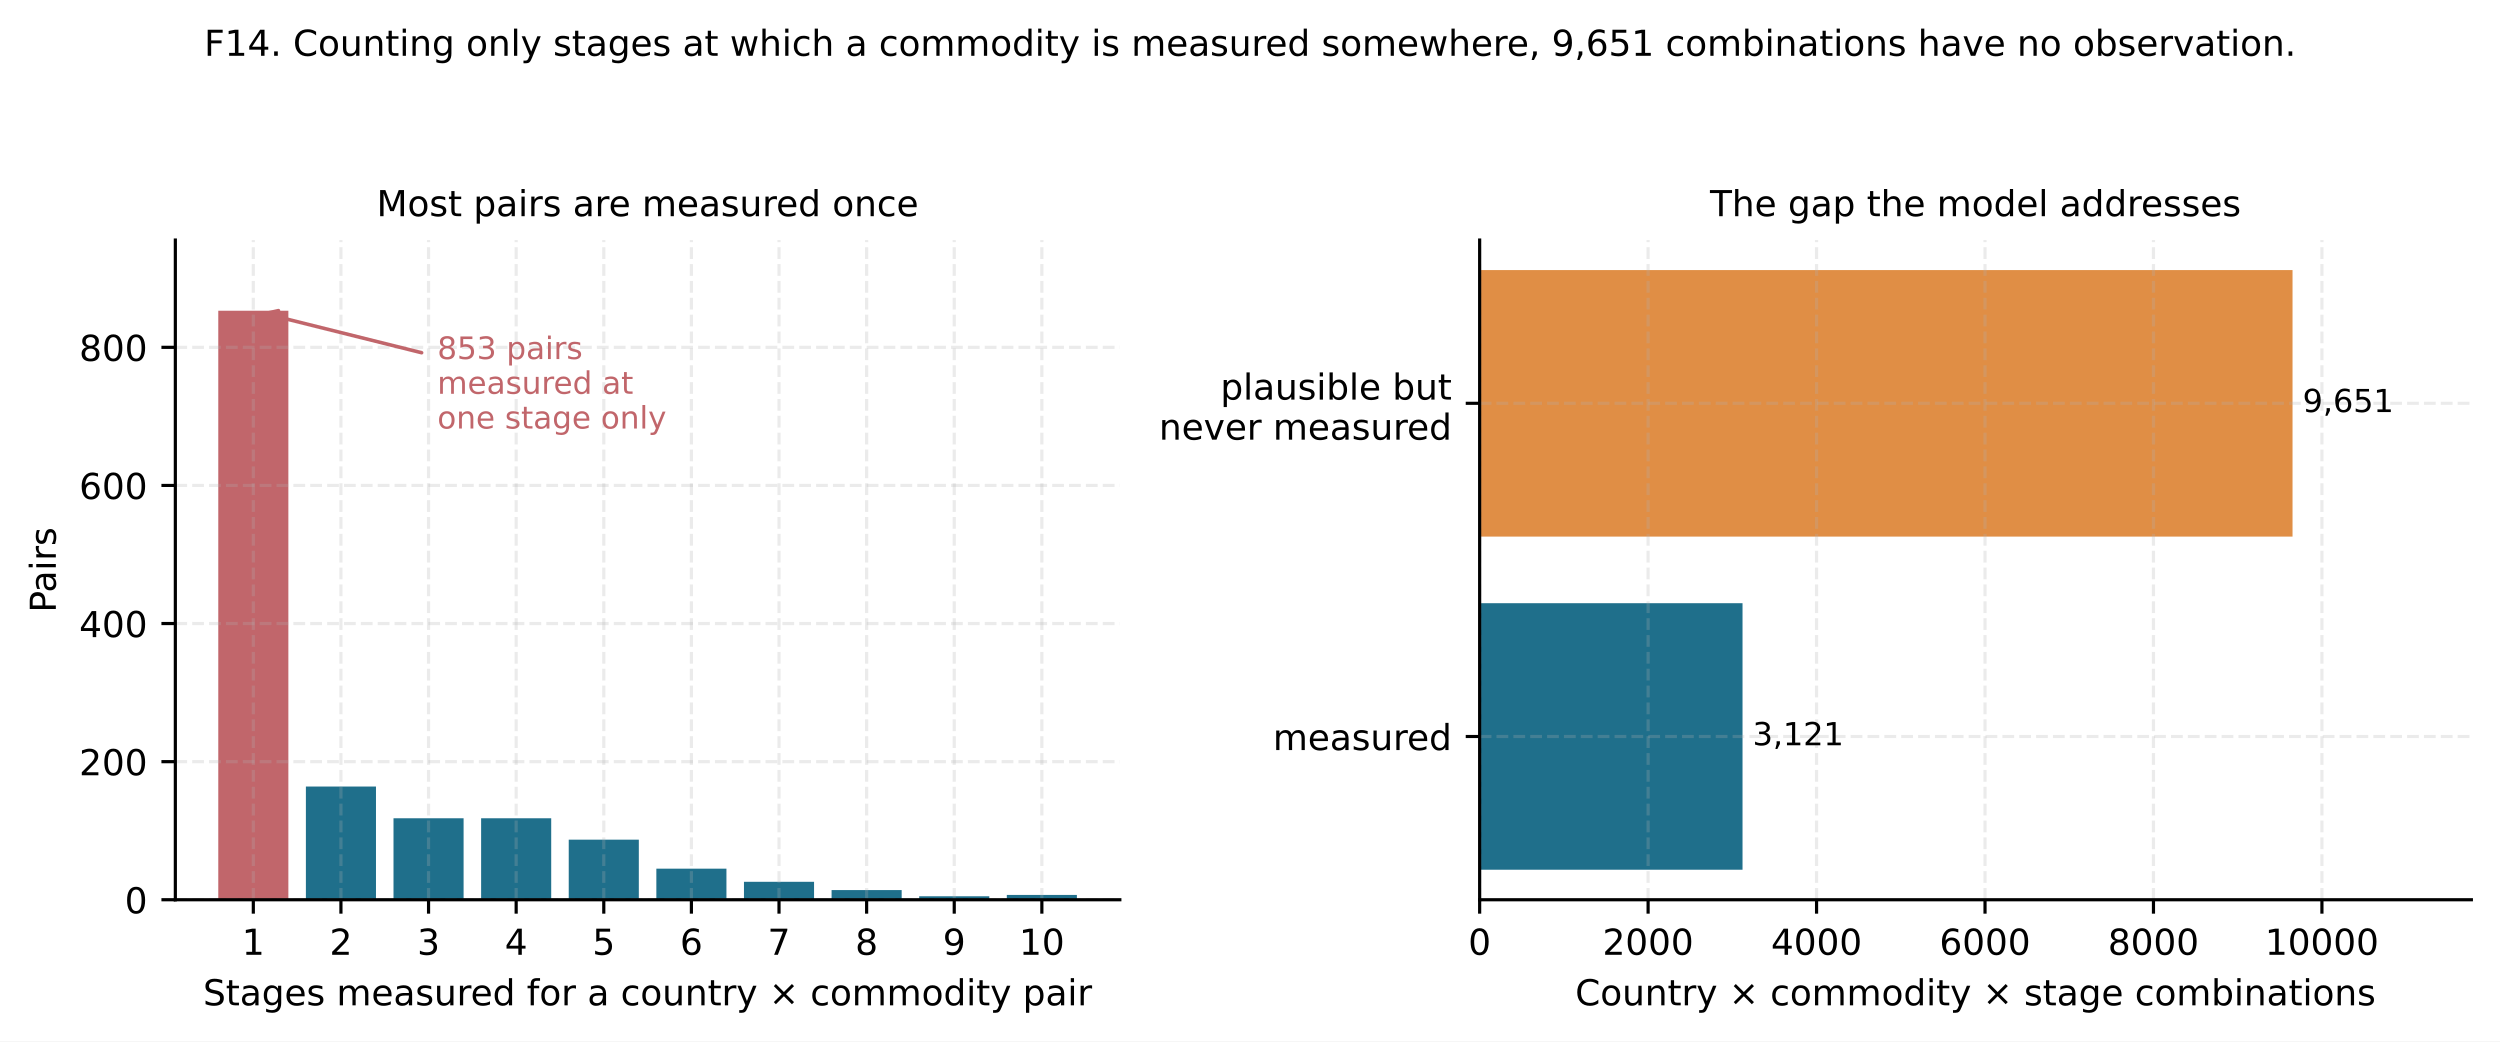
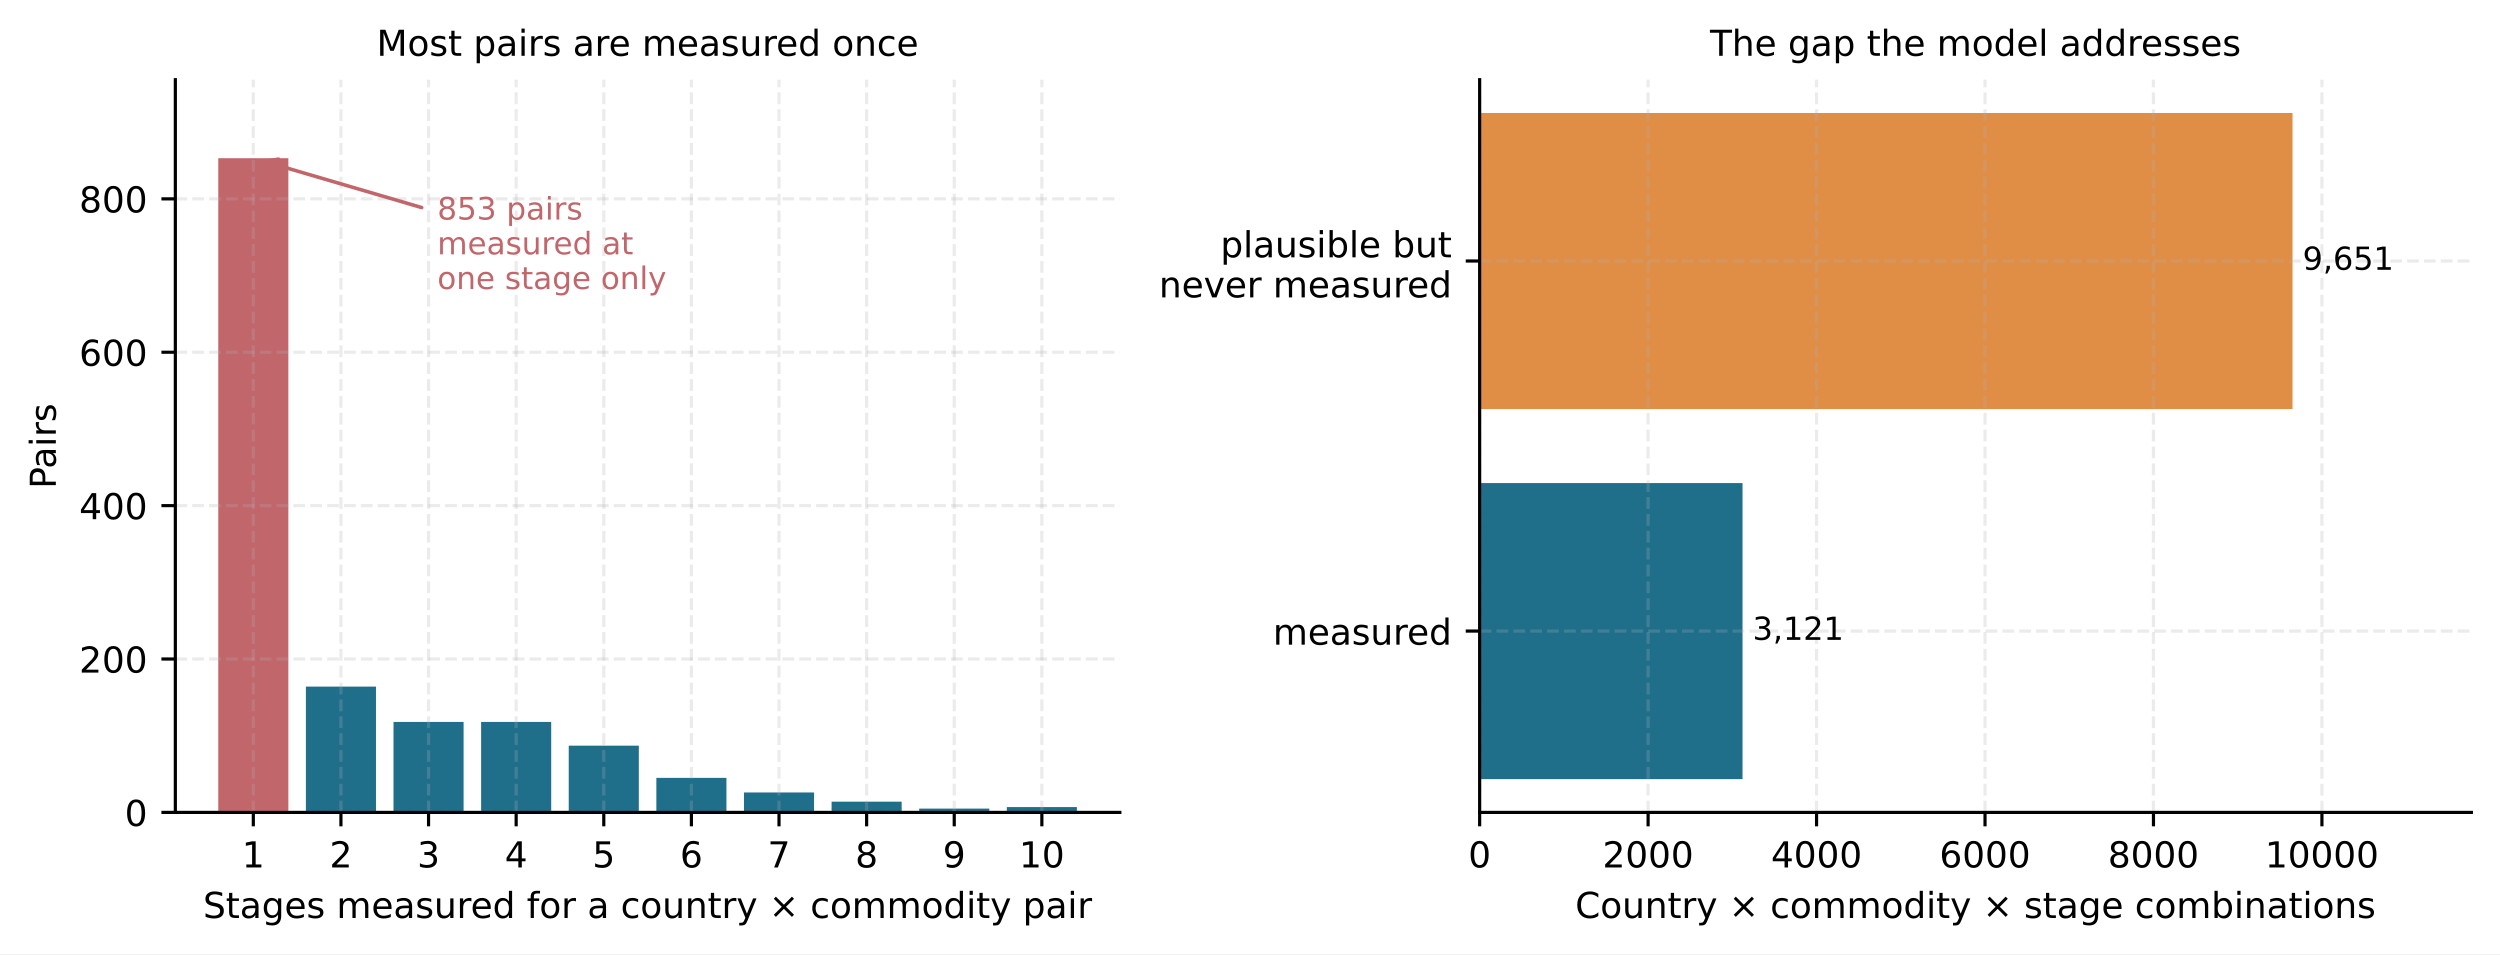
- <svg xmlns="http://www.w3.org/2000/svg" xmlns:xlink="http://www.w3.org/1999/xlink" width="628.619pt" height="261.861pt" viewBox="0 0 628.619 261.861" version="1.1">
+ <svg xmlns="http://www.w3.org/2000/svg" xmlns:xlink="http://www.w3.org/1999/xlink" width="628.619pt" height="239.899pt" viewBox="0 0 628.619 239.899" version="1.1">
  <defs>
    <style type="text/css">*{stroke-linejoin: round; stroke-linecap: butt}</style>
  </defs>
  <g id="figure_1">
    <g id="patch_1">
-       <path d="M 0 261.861  L 628.619 261.861  L 628.619 0  L 0 0  z " style="fill: #ffffff" />
+       <path d="M 0 239.899  L 628.619 239.899  L 628.619 0  L 0 0  z " style="fill: #ffffff" />
    </g>
    <g id="axes_1">
      <g id="patch_2">
-         <path d="M 44.089 226.24  L 281.579 226.24  L 281.579 60.36  L 44.089 60.36  z " style="fill: #ffffff" />
+         <path d="M 44.089 204.279  L 281.579 204.279  L 281.579 20.039  L 44.089 20.039  z " style="fill: #ffffff" />
      </g>
      <g id="patch_3">
-         <path d="M 54.884 226.24  L 72.509 226.24  L 72.509 78.133  L 54.884 78.133  z " clip-path="url(#p3590b542e9)" style="fill: #c1666b" />
+         <path d="M 54.884 204.279  L 72.509 204.279  L 72.509 39.779  L 54.884 39.779  z " clip-path="url(#pbf98ca3296)" style="fill: #c1666b" />
      </g>
      <g id="patch_4">
-         <path d="M 76.915 226.24  L 94.539 226.24  L 94.539 197.765  L 76.915 197.765  z " clip-path="url(#p3590b542e9)" style="fill: #1f6f8b" />
+         <path d="M 76.915 204.279  L 94.539 204.279  L 94.539 172.651  L 76.915 172.651  z " clip-path="url(#pbf98ca3296)" style="fill: #1f6f8b" />
      </g>
      <g id="patch_5">
-         <path d="M 98.945 226.24  L 116.57 226.24  L 116.57 205.752  L 98.945 205.752  z " clip-path="url(#p3590b542e9)" style="fill: #1f6f8b" />
+         <path d="M 98.945 204.279  L 116.57 204.279  L 116.57 181.522  L 98.945 181.522  z " clip-path="url(#pbf98ca3296)" style="fill: #1f6f8b" />
      </g>
      <g id="patch_6">
-         <path d="M 120.976 226.24  L 138.6 226.24  L 138.6 205.752  L 120.976 205.752  z " clip-path="url(#p3590b542e9)" style="fill: #1f6f8b" />
+         <path d="M 120.976 204.279  L 138.6 204.279  L 138.6 181.522  L 120.976 181.522  z " clip-path="url(#pbf98ca3296)" style="fill: #1f6f8b" />
      </g>
      <g id="patch_7">
-         <path d="M 143.007 226.24  L 160.631 226.24  L 160.631 211.134  L 143.007 211.134  z " clip-path="url(#p3590b542e9)" style="fill: #1f6f8b" />
+         <path d="M 143.007 204.279  L 160.631 204.279  L 160.631 187.501  L 143.007 187.501  z " clip-path="url(#pbf98ca3296)" style="fill: #1f6f8b" />
      </g>
      <g id="patch_8">
-         <path d="M 165.037 226.24  L 182.662 226.24  L 182.662 218.427  L 165.037 218.427  z " clip-path="url(#p3590b542e9)" style="fill: #1f6f8b" />
+         <path d="M 165.037 204.279  L 182.662 204.279  L 182.662 195.6  L 165.037 195.6  z " clip-path="url(#pbf98ca3296)" style="fill: #1f6f8b" />
      </g>
      <g id="patch_9">
-         <path d="M 187.068 226.24  L 204.692 226.24  L 204.692 221.726  L 187.068 221.726  z " clip-path="url(#p3590b542e9)" style="fill: #1f6f8b" />
+         <path d="M 187.068 204.279  L 204.692 204.279  L 204.692 199.265  L 187.068 199.265  z " clip-path="url(#pbf98ca3296)" style="fill: #1f6f8b" />
      </g>
      <g id="patch_10">
-         <path d="M 209.099 226.24  L 226.723 226.24  L 226.723 223.809  L 209.099 223.809  z " clip-path="url(#p3590b542e9)" style="fill: #1f6f8b" />
+         <path d="M 209.099 204.279  L 226.723 204.279  L 226.723 201.579  L 209.099 201.579  z " clip-path="url(#pbf98ca3296)" style="fill: #1f6f8b" />
      </g>
      <g id="patch_11">
-         <path d="M 231.129 226.24  L 248.754 226.24  L 248.754 225.372  L 231.129 225.372  z " clip-path="url(#p3590b542e9)" style="fill: #1f6f8b" />
+         <path d="M 231.129 204.279  L 248.754 204.279  L 248.754 203.314  L 231.129 203.314  z " clip-path="url(#pbf98ca3296)" style="fill: #1f6f8b" />
      </g>
      <g id="patch_12">
-         <path d="M 253.16 226.24  L 270.784 226.24  L 270.784 225.025  L 253.16 225.025  z " clip-path="url(#p3590b542e9)" style="fill: #1f6f8b" />
+         <path d="M 253.16 204.279  L 270.784 204.279  L 270.784 202.929  L 253.16 202.929  z " clip-path="url(#pbf98ca3296)" style="fill: #1f6f8b" />
      </g>
      <g id="matplotlib.axis_1">
        <g id="xtick_1">
          <g id="line2d_1">
-             <path d="M 63.696 226.24  L 63.696 60.36  " clip-path="url(#p3590b542e9)" style="fill: none; stroke-dasharray: 2.96,1.28; stroke-dashoffset: 0; stroke: #b0b0b0; stroke-opacity: 0.25; stroke-width: 0.8" />
+             <path d="M 63.696 204.279  L 63.696 20.039  " clip-path="url(#pbf98ca3296)" style="fill: none; stroke-dasharray: 2.96,1.28; stroke-dashoffset: 0; stroke: #b0b0b0; stroke-opacity: 0.25; stroke-width: 0.8" />
          </g>
          <g id="line2d_2">
            <defs>
-               <path id="m92c54b8928" d="M 0 0  L 0 3.5  " style="stroke: #000000; stroke-width: 0.8" />
+               <path id="m204ce27a5a" d="M 0 0  L 0 3.5  " style="stroke: #000000; stroke-width: 0.8" />
            </defs>
            <g>
-               <use xlink:href="#m92c54b8928" x="63.696" y="226.24" style="stroke: #000000; stroke-width: 0.8" />
+               <use xlink:href="#m204ce27a5a" x="63.696" y="204.279" style="stroke: #000000; stroke-width: 0.8" />
            </g>
          </g>
          <g id="text_1">
-             <text style="font: 9px 'DejaVu Sans', 'Bitstream Vera Sans', 'Computer Modern Sans Serif', 'Lucida Grande', 'Verdana', 'Geneva', 'Lucid', 'Arial', 'Helvetica', 'Avant Garde', sans-serif; text-anchor: middle" x="63.696" y="240.079" transform="rotate(-0 63.69633 240.0786)">1</text>
+             <text style="font: 9px 'DejaVu Sans', 'Bitstream Vera Sans', 'Computer Modern Sans Serif', 'Lucida Grande', 'Verdana', 'Geneva', 'Lucid', 'Arial', 'Helvetica', 'Avant Garde', sans-serif; text-anchor: middle" x="63.696" y="218.117" transform="rotate(-0 63.69633 218.1172)">1</text>
          </g>
        </g>
        <g id="xtick_2">
          <g id="line2d_3">
-             <path d="M 85.727 226.24  L 85.727 60.36  " clip-path="url(#p3590b542e9)" style="fill: none; stroke-dasharray: 2.96,1.28; stroke-dashoffset: 0; stroke: #b0b0b0; stroke-opacity: 0.25; stroke-width: 0.8" />
+             <path d="M 85.727 204.279  L 85.727 20.039  " clip-path="url(#pbf98ca3296)" style="fill: none; stroke-dasharray: 2.96,1.28; stroke-dashoffset: 0; stroke: #b0b0b0; stroke-opacity: 0.25; stroke-width: 0.8" />
          </g>
          <g id="line2d_4">
            <g>
-               <use xlink:href="#m92c54b8928" x="85.727" y="226.24" style="stroke: #000000; stroke-width: 0.8" />
+               <use xlink:href="#m204ce27a5a" x="85.727" y="204.279" style="stroke: #000000; stroke-width: 0.8" />
            </g>
          </g>
          <g id="text_2">
-             <text style="font: 9px 'DejaVu Sans', 'Bitstream Vera Sans', 'Computer Modern Sans Serif', 'Lucida Grande', 'Verdana', 'Geneva', 'Lucid', 'Arial', 'Helvetica', 'Avant Garde', sans-serif; text-anchor: middle" x="85.727" y="240.079" transform="rotate(-0 85.72696 240.0786)">2</text>
+             <text style="font: 9px 'DejaVu Sans', 'Bitstream Vera Sans', 'Computer Modern Sans Serif', 'Lucida Grande', 'Verdana', 'Geneva', 'Lucid', 'Arial', 'Helvetica', 'Avant Garde', sans-serif; text-anchor: middle" x="85.727" y="218.117" transform="rotate(-0 85.72696 218.1172)">2</text>
          </g>
        </g>
        <g id="xtick_3">
          <g id="line2d_5">
-             <path d="M 107.758 226.24  L 107.758 60.36  " clip-path="url(#p3590b542e9)" style="fill: none; stroke-dasharray: 2.96,1.28; stroke-dashoffset: 0; stroke: #b0b0b0; stroke-opacity: 0.25; stroke-width: 0.8" />
+             <path d="M 107.758 204.279  L 107.758 20.039  " clip-path="url(#pbf98ca3296)" style="fill: none; stroke-dasharray: 2.96,1.28; stroke-dashoffset: 0; stroke: #b0b0b0; stroke-opacity: 0.25; stroke-width: 0.8" />
          </g>
          <g id="line2d_6">
            <g>
-               <use xlink:href="#m92c54b8928" x="107.758" y="226.24" style="stroke: #000000; stroke-width: 0.8" />
+               <use xlink:href="#m204ce27a5a" x="107.758" y="204.279" style="stroke: #000000; stroke-width: 0.8" />
            </g>
          </g>
          <g id="text_3">
-             <text style="font: 9px 'DejaVu Sans', 'Bitstream Vera Sans', 'Computer Modern Sans Serif', 'Lucida Grande', 'Verdana', 'Geneva', 'Lucid', 'Arial', 'Helvetica', 'Avant Garde', sans-serif; text-anchor: middle" x="107.758" y="240.079" transform="rotate(-0 107.7576 240.0786)">3</text>
+             <text style="font: 9px 'DejaVu Sans', 'Bitstream Vera Sans', 'Computer Modern Sans Serif', 'Lucida Grande', 'Verdana', 'Geneva', 'Lucid', 'Arial', 'Helvetica', 'Avant Garde', sans-serif; text-anchor: middle" x="107.758" y="218.117" transform="rotate(-0 107.7576 218.1172)">3</text>
          </g>
        </g>
        <g id="xtick_4">
          <g id="line2d_7">
-             <path d="M 129.788 226.24  L 129.788 60.36  " clip-path="url(#p3590b542e9)" style="fill: none; stroke-dasharray: 2.96,1.28; stroke-dashoffset: 0; stroke: #b0b0b0; stroke-opacity: 0.25; stroke-width: 0.8" />
+             <path d="M 129.788 204.279  L 129.788 20.039  " clip-path="url(#pbf98ca3296)" style="fill: none; stroke-dasharray: 2.96,1.28; stroke-dashoffset: 0; stroke: #b0b0b0; stroke-opacity: 0.25; stroke-width: 0.8" />
          </g>
          <g id="line2d_8">
            <g>
-               <use xlink:href="#m92c54b8928" x="129.788" y="226.24" style="stroke: #000000; stroke-width: 0.8" />
+               <use xlink:href="#m204ce27a5a" x="129.788" y="204.279" style="stroke: #000000; stroke-width: 0.8" />
            </g>
          </g>
          <g id="text_4">
-             <text style="font: 9px 'DejaVu Sans', 'Bitstream Vera Sans', 'Computer Modern Sans Serif', 'Lucida Grande', 'Verdana', 'Geneva', 'Lucid', 'Arial', 'Helvetica', 'Avant Garde', sans-serif; text-anchor: middle" x="129.788" y="240.079" transform="rotate(-0 129.7882 240.0786)">4</text>
+             <text style="font: 9px 'DejaVu Sans', 'Bitstream Vera Sans', 'Computer Modern Sans Serif', 'Lucida Grande', 'Verdana', 'Geneva', 'Lucid', 'Arial', 'Helvetica', 'Avant Garde', sans-serif; text-anchor: middle" x="129.788" y="218.117" transform="rotate(-0 129.7882 218.1172)">4</text>
          </g>
        </g>
        <g id="xtick_5">
          <g id="line2d_9">
-             <path d="M 151.819 226.24  L 151.819 60.36  " clip-path="url(#p3590b542e9)" style="fill: none; stroke-dasharray: 2.96,1.28; stroke-dashoffset: 0; stroke: #b0b0b0; stroke-opacity: 0.25; stroke-width: 0.8" />
+             <path d="M 151.819 204.279  L 151.819 20.039  " clip-path="url(#pbf98ca3296)" style="fill: none; stroke-dasharray: 2.96,1.28; stroke-dashoffset: 0; stroke: #b0b0b0; stroke-opacity: 0.25; stroke-width: 0.8" />
          </g>
          <g id="line2d_10">
            <g>
-               <use xlink:href="#m92c54b8928" x="151.819" y="226.24" style="stroke: #000000; stroke-width: 0.8" />
+               <use xlink:href="#m204ce27a5a" x="151.819" y="204.279" style="stroke: #000000; stroke-width: 0.8" />
            </g>
          </g>
          <g id="text_5">
-             <text style="font: 9px 'DejaVu Sans', 'Bitstream Vera Sans', 'Computer Modern Sans Serif', 'Lucida Grande', 'Verdana', 'Geneva', 'Lucid', 'Arial', 'Helvetica', 'Avant Garde', sans-serif; text-anchor: middle" x="151.819" y="240.079" transform="rotate(-0 151.8189 240.0786)">5</text>
+             <text style="font: 9px 'DejaVu Sans', 'Bitstream Vera Sans', 'Computer Modern Sans Serif', 'Lucida Grande', 'Verdana', 'Geneva', 'Lucid', 'Arial', 'Helvetica', 'Avant Garde', sans-serif; text-anchor: middle" x="151.819" y="218.117" transform="rotate(-0 151.8189 218.1172)">5</text>
          </g>
        </g>
        <g id="xtick_6">
          <g id="line2d_11">
-             <path d="M 173.85 226.24  L 173.85 60.36  " clip-path="url(#p3590b542e9)" style="fill: none; stroke-dasharray: 2.96,1.28; stroke-dashoffset: 0; stroke: #b0b0b0; stroke-opacity: 0.25; stroke-width: 0.8" />
+             <path d="M 173.85 204.279  L 173.85 20.039  " clip-path="url(#pbf98ca3296)" style="fill: none; stroke-dasharray: 2.96,1.28; stroke-dashoffset: 0; stroke: #b0b0b0; stroke-opacity: 0.25; stroke-width: 0.8" />
          </g>
          <g id="line2d_12">
            <g>
-               <use xlink:href="#m92c54b8928" x="173.85" y="226.24" style="stroke: #000000; stroke-width: 0.8" />
+               <use xlink:href="#m204ce27a5a" x="173.85" y="204.279" style="stroke: #000000; stroke-width: 0.8" />
            </g>
          </g>
          <g id="text_6">
-             <text style="font: 9px 'DejaVu Sans', 'Bitstream Vera Sans', 'Computer Modern Sans Serif', 'Lucida Grande', 'Verdana', 'Geneva', 'Lucid', 'Arial', 'Helvetica', 'Avant Garde', sans-serif; text-anchor: middle" x="173.85" y="240.079" transform="rotate(-0 173.8495 240.0786)">6</text>
+             <text style="font: 9px 'DejaVu Sans', 'Bitstream Vera Sans', 'Computer Modern Sans Serif', 'Lucida Grande', 'Verdana', 'Geneva', 'Lucid', 'Arial', 'Helvetica', 'Avant Garde', sans-serif; text-anchor: middle" x="173.85" y="218.117" transform="rotate(-0 173.8495 218.1172)">6</text>
          </g>
        </g>
        <g id="xtick_7">
          <g id="line2d_13">
-             <path d="M 195.88 226.24  L 195.88 60.36  " clip-path="url(#p3590b542e9)" style="fill: none; stroke-dasharray: 2.96,1.28; stroke-dashoffset: 0; stroke: #b0b0b0; stroke-opacity: 0.25; stroke-width: 0.8" />
+             <path d="M 195.88 204.279  L 195.88 20.039  " clip-path="url(#pbf98ca3296)" style="fill: none; stroke-dasharray: 2.96,1.28; stroke-dashoffset: 0; stroke: #b0b0b0; stroke-opacity: 0.25; stroke-width: 0.8" />
          </g>
          <g id="line2d_14">
            <g>
-               <use xlink:href="#m92c54b8928" x="195.88" y="226.24" style="stroke: #000000; stroke-width: 0.8" />
+               <use xlink:href="#m204ce27a5a" x="195.88" y="204.279" style="stroke: #000000; stroke-width: 0.8" />
            </g>
          </g>
          <g id="text_7">
-             <text style="font: 9px 'DejaVu Sans', 'Bitstream Vera Sans', 'Computer Modern Sans Serif', 'Lucida Grande', 'Verdana', 'Geneva', 'Lucid', 'Arial', 'Helvetica', 'Avant Garde', sans-serif; text-anchor: middle" x="195.88" y="240.079" transform="rotate(-0 195.8801 240.0786)">7</text>
+             <text style="font: 9px 'DejaVu Sans', 'Bitstream Vera Sans', 'Computer Modern Sans Serif', 'Lucida Grande', 'Verdana', 'Geneva', 'Lucid', 'Arial', 'Helvetica', 'Avant Garde', sans-serif; text-anchor: middle" x="195.88" y="218.117" transform="rotate(-0 195.8801 218.1172)">7</text>
          </g>
        </g>
        <g id="xtick_8">
          <g id="line2d_15">
-             <path d="M 217.911 226.24  L 217.911 60.36  " clip-path="url(#p3590b542e9)" style="fill: none; stroke-dasharray: 2.96,1.28; stroke-dashoffset: 0; stroke: #b0b0b0; stroke-opacity: 0.25; stroke-width: 0.8" />
+             <path d="M 217.911 204.279  L 217.911 20.039  " clip-path="url(#pbf98ca3296)" style="fill: none; stroke-dasharray: 2.96,1.28; stroke-dashoffset: 0; stroke: #b0b0b0; stroke-opacity: 0.25; stroke-width: 0.8" />
          </g>
          <g id="line2d_16">
            <g>
-               <use xlink:href="#m92c54b8928" x="217.911" y="226.24" style="stroke: #000000; stroke-width: 0.8" />
+               <use xlink:href="#m204ce27a5a" x="217.911" y="204.279" style="stroke: #000000; stroke-width: 0.8" />
            </g>
          </g>
          <g id="text_8">
-             <text style="font: 9px 'DejaVu Sans', 'Bitstream Vera Sans', 'Computer Modern Sans Serif', 'Lucida Grande', 'Verdana', 'Geneva', 'Lucid', 'Arial', 'Helvetica', 'Avant Garde', sans-serif; text-anchor: middle" x="217.911" y="240.079" transform="rotate(-0 217.9108 240.0786)">8</text>
+             <text style="font: 9px 'DejaVu Sans', 'Bitstream Vera Sans', 'Computer Modern Sans Serif', 'Lucida Grande', 'Verdana', 'Geneva', 'Lucid', 'Arial', 'Helvetica', 'Avant Garde', sans-serif; text-anchor: middle" x="217.911" y="218.117" transform="rotate(-0 217.9108 218.1172)">8</text>
          </g>
        </g>
        <g id="xtick_9">
          <g id="line2d_17">
-             <path d="M 239.941 226.24  L 239.941 60.36  " clip-path="url(#p3590b542e9)" style="fill: none; stroke-dasharray: 2.96,1.28; stroke-dashoffset: 0; stroke: #b0b0b0; stroke-opacity: 0.25; stroke-width: 0.8" />
+             <path d="M 239.941 204.279  L 239.941 20.039  " clip-path="url(#pbf98ca3296)" style="fill: none; stroke-dasharray: 2.96,1.28; stroke-dashoffset: 0; stroke: #b0b0b0; stroke-opacity: 0.25; stroke-width: 0.8" />
          </g>
          <g id="line2d_18">
            <g>
-               <use xlink:href="#m92c54b8928" x="239.941" y="226.24" style="stroke: #000000; stroke-width: 0.8" />
+               <use xlink:href="#m204ce27a5a" x="239.941" y="204.279" style="stroke: #000000; stroke-width: 0.8" />
            </g>
          </g>
          <g id="text_9">
-             <text style="font: 9px 'DejaVu Sans', 'Bitstream Vera Sans', 'Computer Modern Sans Serif', 'Lucida Grande', 'Verdana', 'Geneva', 'Lucid', 'Arial', 'Helvetica', 'Avant Garde', sans-serif; text-anchor: middle" x="239.941" y="240.079" transform="rotate(-0 239.9414 240.0786)">9</text>
+             <text style="font: 9px 'DejaVu Sans', 'Bitstream Vera Sans', 'Computer Modern Sans Serif', 'Lucida Grande', 'Verdana', 'Geneva', 'Lucid', 'Arial', 'Helvetica', 'Avant Garde', sans-serif; text-anchor: middle" x="239.941" y="218.117" transform="rotate(-0 239.9414 218.1172)">9</text>
          </g>
        </g>
        <g id="xtick_10">
          <g id="line2d_19">
-             <path d="M 261.972 226.24  L 261.972 60.36  " clip-path="url(#p3590b542e9)" style="fill: none; stroke-dasharray: 2.96,1.28; stroke-dashoffset: 0; stroke: #b0b0b0; stroke-opacity: 0.25; stroke-width: 0.8" />
+             <path d="M 261.972 204.279  L 261.972 20.039  " clip-path="url(#pbf98ca3296)" style="fill: none; stroke-dasharray: 2.96,1.28; stroke-dashoffset: 0; stroke: #b0b0b0; stroke-opacity: 0.25; stroke-width: 0.8" />
          </g>
          <g id="line2d_20">
            <g>
-               <use xlink:href="#m92c54b8928" x="261.972" y="226.24" style="stroke: #000000; stroke-width: 0.8" />
+               <use xlink:href="#m204ce27a5a" x="261.972" y="204.279" style="stroke: #000000; stroke-width: 0.8" />
            </g>
          </g>
          <g id="text_10">
-             <text style="font: 9px 'DejaVu Sans', 'Bitstream Vera Sans', 'Computer Modern Sans Serif', 'Lucida Grande', 'Verdana', 'Geneva', 'Lucid', 'Arial', 'Helvetica', 'Avant Garde', sans-serif; text-anchor: middle" x="261.972" y="240.079" transform="rotate(-0 261.972 240.0786)">10</text>
+             <text style="font: 9px 'DejaVu Sans', 'Bitstream Vera Sans', 'Computer Modern Sans Serif', 'Lucida Grande', 'Verdana', 'Geneva', 'Lucid', 'Arial', 'Helvetica', 'Avant Garde', sans-serif; text-anchor: middle" x="261.972" y="218.117" transform="rotate(-0 261.972 218.1172)">10</text>
          </g>
        </g>
        <g id="text_11">
-           <text style="font: 9px 'DejaVu Sans', 'Bitstream Vera Sans', 'Computer Modern Sans Serif', 'Lucida Grande', 'Verdana', 'Geneva', 'Lucid', 'Arial', 'Helvetica', 'Avant Garde', sans-serif; text-anchor: middle" x="162.834" y="252.789" transform="rotate(-0 162.8342 252.7889)">Stages measured for a country × commodity pair</text>
+           <text style="font: 9px 'DejaVu Sans', 'Bitstream Vera Sans', 'Computer Modern Sans Serif', 'Lucida Grande', 'Verdana', 'Geneva', 'Lucid', 'Arial', 'Helvetica', 'Avant Garde', sans-serif; text-anchor: middle" x="162.834" y="230.827" transform="rotate(-0 162.8342 230.8275)">Stages measured for a country × commodity pair</text>
        </g>
      </g>
      <g id="matplotlib.axis_2">
        <g id="ytick_1">
          <g id="line2d_21">
-             <path d="M 44.089 226.24  L 281.579 226.24  " clip-path="url(#p3590b542e9)" style="fill: none; stroke-dasharray: 2.96,1.28; stroke-dashoffset: 0; stroke: #b0b0b0; stroke-opacity: 0.25; stroke-width: 0.8" />
+             <path d="M 44.089 204.279  L 281.579 204.279  " clip-path="url(#pbf98ca3296)" style="fill: none; stroke-dasharray: 2.96,1.28; stroke-dashoffset: 0; stroke: #b0b0b0; stroke-opacity: 0.25; stroke-width: 0.8" />
          </g>
          <g id="line2d_22">
            <defs>
-               <path id="m681c42e4f5" d="M 0 0  L -3.5 0  " style="stroke: #000000; stroke-width: 0.8" />
+               <path id="mdd8236cfa9" d="M 0 0  L -3.5 0  " style="stroke: #000000; stroke-width: 0.8" />
            </defs>
            <g>
-               <use xlink:href="#m681c42e4f5" x="44.089" y="226.24" style="stroke: #000000; stroke-width: 0.8" />
+               <use xlink:href="#mdd8236cfa9" x="44.089" y="204.279" style="stroke: #000000; stroke-width: 0.8" />
            </g>
          </g>
          <g id="text_12">
-             <text style="font: 9px 'DejaVu Sans', 'Bitstream Vera Sans', 'Computer Modern Sans Serif', 'Lucida Grande', 'Verdana', 'Geneva', 'Lucid', 'Arial', 'Helvetica', 'Avant Garde', sans-serif; text-anchor: end" x="37.089" y="229.659" transform="rotate(-0 37.08906 229.6593)">0</text>
+             <text style="font: 9px 'DejaVu Sans', 'Bitstream Vera Sans', 'Computer Modern Sans Serif', 'Lucida Grande', 'Verdana', 'Geneva', 'Lucid', 'Arial', 'Helvetica', 'Avant Garde', sans-serif; text-anchor: end" x="37.089" y="207.698" transform="rotate(-0 37.08906 207.6979)">0</text>
          </g>
        </g>
        <g id="ytick_2">
          <g id="line2d_23">
-             <path d="M 44.089 191.514  L 281.579 191.514  " clip-path="url(#p3590b542e9)" style="fill: none; stroke-dasharray: 2.96,1.28; stroke-dashoffset: 0; stroke: #b0b0b0; stroke-opacity: 0.25; stroke-width: 0.8" />
+             <path d="M 44.089 165.709  L 281.579 165.709  " clip-path="url(#pbf98ca3296)" style="fill: none; stroke-dasharray: 2.96,1.28; stroke-dashoffset: 0; stroke: #b0b0b0; stroke-opacity: 0.25; stroke-width: 0.8" />
          </g>
          <g id="line2d_24">
            <g>
-               <use xlink:href="#m681c42e4f5" x="44.089" y="191.514" style="stroke: #000000; stroke-width: 0.8" />
+               <use xlink:href="#mdd8236cfa9" x="44.089" y="165.709" style="stroke: #000000; stroke-width: 0.8" />
            </g>
          </g>
          <g id="text_13">
-             <text style="font: 9px 'DejaVu Sans', 'Bitstream Vera Sans', 'Computer Modern Sans Serif', 'Lucida Grande', 'Verdana', 'Geneva', 'Lucid', 'Arial', 'Helvetica', 'Avant Garde', sans-serif; text-anchor: end" x="37.089" y="194.933" transform="rotate(-0 37.08906 194.9331)">200</text>
+             <text style="font: 9px 'DejaVu Sans', 'Bitstream Vera Sans', 'Computer Modern Sans Serif', 'Lucida Grande', 'Verdana', 'Geneva', 'Lucid', 'Arial', 'Helvetica', 'Avant Garde', sans-serif; text-anchor: end" x="37.089" y="169.128" transform="rotate(-0 37.08906 169.1281)">200</text>
          </g>
        </g>
        <g id="ytick_3">
          <g id="line2d_25">
-             <path d="M 44.089 156.788  L 281.579 156.788  " clip-path="url(#p3590b542e9)" style="fill: none; stroke-dasharray: 2.96,1.28; stroke-dashoffset: 0; stroke: #b0b0b0; stroke-opacity: 0.25; stroke-width: 0.8" />
+             <path d="M 44.089 127.139  L 281.579 127.139  " clip-path="url(#pbf98ca3296)" style="fill: none; stroke-dasharray: 2.96,1.28; stroke-dashoffset: 0; stroke: #b0b0b0; stroke-opacity: 0.25; stroke-width: 0.8" />
          </g>
          <g id="line2d_26">
            <g>
-               <use xlink:href="#m681c42e4f5" x="44.089" y="156.788" style="stroke: #000000; stroke-width: 0.8" />
+               <use xlink:href="#mdd8236cfa9" x="44.089" y="127.139" style="stroke: #000000; stroke-width: 0.8" />
            </g>
          </g>
          <g id="text_14">
-             <text style="font: 9px 'DejaVu Sans', 'Bitstream Vera Sans', 'Computer Modern Sans Serif', 'Lucida Grande', 'Verdana', 'Geneva', 'Lucid', 'Arial', 'Helvetica', 'Avant Garde', sans-serif; text-anchor: end" x="37.089" y="160.207" transform="rotate(-0 37.08906 160.2069)">400</text>
+             <text style="font: 9px 'DejaVu Sans', 'Bitstream Vera Sans', 'Computer Modern Sans Serif', 'Lucida Grande', 'Verdana', 'Geneva', 'Lucid', 'Arial', 'Helvetica', 'Avant Garde', sans-serif; text-anchor: end" x="37.089" y="130.558" transform="rotate(-0 37.08906 130.5584)">400</text>
          </g>
        </g>
        <g id="ytick_4">
          <g id="line2d_27">
-             <path d="M 44.089 122.061  L 281.579 122.061  " clip-path="url(#p3590b542e9)" style="fill: none; stroke-dasharray: 2.96,1.28; stroke-dashoffset: 0; stroke: #b0b0b0; stroke-opacity: 0.25; stroke-width: 0.8" />
+             <path d="M 44.089 88.569  L 281.579 88.569  " clip-path="url(#pbf98ca3296)" style="fill: none; stroke-dasharray: 2.96,1.28; stroke-dashoffset: 0; stroke: #b0b0b0; stroke-opacity: 0.25; stroke-width: 0.8" />
          </g>
          <g id="line2d_28">
            <g>
-               <use xlink:href="#m681c42e4f5" x="44.089" y="122.061" style="stroke: #000000; stroke-width: 0.8" />
+               <use xlink:href="#mdd8236cfa9" x="44.089" y="88.569" style="stroke: #000000; stroke-width: 0.8" />
            </g>
          </g>
          <g id="text_15">
-             <text style="font: 9px 'DejaVu Sans', 'Bitstream Vera Sans', 'Computer Modern Sans Serif', 'Lucida Grande', 'Verdana', 'Geneva', 'Lucid', 'Arial', 'Helvetica', 'Avant Garde', sans-serif; text-anchor: end" x="37.089" y="125.481" transform="rotate(-0 37.08906 125.4808)">600</text>
+             <text style="font: 9px 'DejaVu Sans', 'Bitstream Vera Sans', 'Computer Modern Sans Serif', 'Lucida Grande', 'Verdana', 'Geneva', 'Lucid', 'Arial', 'Helvetica', 'Avant Garde', sans-serif; text-anchor: end" x="37.089" y="91.989" transform="rotate(-0 37.08906 91.98863)">600</text>
          </g>
        </g>
        <g id="ytick_5">
          <g id="line2d_29">
-             <path d="M 44.089 87.335  L 281.579 87.335  " clip-path="url(#p3590b542e9)" style="fill: none; stroke-dasharray: 2.96,1.28; stroke-dashoffset: 0; stroke: #b0b0b0; stroke-opacity: 0.25; stroke-width: 0.8" />
+             <path d="M 44.089 50  L 281.579 50  " clip-path="url(#pbf98ca3296)" style="fill: none; stroke-dasharray: 2.96,1.28; stroke-dashoffset: 0; stroke: #b0b0b0; stroke-opacity: 0.25; stroke-width: 0.8" />
          </g>
          <g id="line2d_30">
            <g>
-               <use xlink:href="#m681c42e4f5" x="44.089" y="87.335" style="stroke: #000000; stroke-width: 0.8" />
+               <use xlink:href="#mdd8236cfa9" x="44.089" y="50" style="stroke: #000000; stroke-width: 0.8" />
            </g>
          </g>
          <g id="text_16">
-             <text style="font: 9px 'DejaVu Sans', 'Bitstream Vera Sans', 'Computer Modern Sans Serif', 'Lucida Grande', 'Verdana', 'Geneva', 'Lucid', 'Arial', 'Helvetica', 'Avant Garde', sans-serif; text-anchor: end" x="37.089" y="90.755" transform="rotate(-0 37.08906 90.75459)">800</text>
+             <text style="font: 9px 'DejaVu Sans', 'Bitstream Vera Sans', 'Computer Modern Sans Serif', 'Lucida Grande', 'Verdana', 'Geneva', 'Lucid', 'Arial', 'Helvetica', 'Avant Garde', sans-serif; text-anchor: end" x="37.089" y="53.419" transform="rotate(-0 37.08906 53.41887)">800</text>
          </g>
        </g>
        <g id="text_17">
-           <text style="font: 9px 'DejaVu Sans', 'Bitstream Vera Sans', 'Computer Modern Sans Serif', 'Lucida Grande', 'Verdana', 'Geneva', 'Lucid', 'Arial', 'Helvetica', 'Avant Garde', sans-serif; text-anchor: middle" x="14.039" y="143.3" transform="rotate(-90 14.03859 143.3)">Pairs</text>
+           <text style="font: 9px 'DejaVu Sans', 'Bitstream Vera Sans', 'Computer Modern Sans Serif', 'Lucida Grande', 'Verdana', 'Geneva', 'Lucid', 'Arial', 'Helvetica', 'Avant Garde', sans-serif; text-anchor: middle" x="14.039" y="112.159" transform="rotate(-90 14.03859 112.1586)">Pairs</text>
        </g>
      </g>
      <g id="patch_13">
-         <path d="M 44.089 226.24  L 44.089 60.36  " style="fill: none; stroke: #000000; stroke-width: 0.8; stroke-linejoin: miter; stroke-linecap: square" />
+         <path d="M 44.089 204.279  L 44.089 20.039  " style="fill: none; stroke: #000000; stroke-width: 0.8; stroke-linejoin: miter; stroke-linecap: square" />
      </g>
      <g id="patch_14">
-         <path d="M 44.089 226.24  L 281.579 226.24  " style="fill: none; stroke: #000000; stroke-width: 0.8; stroke-linejoin: miter; stroke-linecap: square" />
+         <path d="M 44.089 204.279  L 281.579 204.279  " style="fill: none; stroke: #000000; stroke-width: 0.8; stroke-linejoin: miter; stroke-linecap: square" />
      </g>
      <g id="patch_15">
-         <path d="M 106.015 88.693  Q 85.825 83.655 66.612 78.861  " style="fill: none; stroke: #c1666b; stroke-width: 0.9; stroke-linecap: round" />
-         <path d="M 69.262 81.13  L 66.612 78.861  L 70.017 78.102  " style="fill: none; stroke: #c1666b; stroke-width: 0.9; stroke-linecap: round" />
+         <path d="M 106.036 52.193  Q 85.826 46.267 66.582 40.625  " style="fill: none; stroke: #c1666b; stroke-width: 0.9; stroke-linecap: round" />
+         <path d="M 69.137 43  L 66.582 40.625  L 70.015 40.006  " style="fill: none; stroke: #c1666b; stroke-width: 0.9; stroke-linecap: round" />
      </g>
      <g id="text_18">
-         <text style="fill: #c1666b; font: 7.8px 'DejaVu Sans', 'Bitstream Vera Sans', 'Computer Modern Sans Serif', 'Lucida Grande', 'Verdana', 'Geneva', 'Lucid', 'Arial', 'Helvetica', 'Avant Garde', sans-serif" transform="translate(109.9607 90.2857)">853 pairs</text>
-         <text style="fill: #c1666b; font: 7.8px 'DejaVu Sans', 'Bitstream Vera Sans', 'Computer Modern Sans Serif', 'Lucida Grande', 'Verdana', 'Geneva', 'Lucid', 'Arial', 'Helvetica', 'Avant Garde', sans-serif" transform="translate(109.9607 99.01999)">measured at</text>
-         <text style="fill: #c1666b; font: 7.8px 'DejaVu Sans', 'Bitstream Vera Sans', 'Computer Modern Sans Serif', 'Lucida Grande', 'Verdana', 'Geneva', 'Lucid', 'Arial', 'Helvetica', 'Avant Garde', sans-serif" transform="translate(109.9607 107.7543)">one stage only</text>
+         <text style="fill: #c1666b; font: 7.8px 'DejaVu Sans', 'Bitstream Vera Sans', 'Computer Modern Sans Serif', 'Lucida Grande', 'Verdana', 'Geneva', 'Lucid', 'Arial', 'Helvetica', 'Avant Garde', sans-serif" transform="translate(109.9607 55.21001)">853 pairs</text>
+         <text style="fill: #c1666b; font: 7.8px 'DejaVu Sans', 'Bitstream Vera Sans', 'Computer Modern Sans Serif', 'Lucida Grande', 'Verdana', 'Geneva', 'Lucid', 'Arial', 'Helvetica', 'Avant Garde', sans-serif" transform="translate(109.9607 63.9443)">measured at</text>
+         <text style="fill: #c1666b; font: 7.8px 'DejaVu Sans', 'Bitstream Vera Sans', 'Computer Modern Sans Serif', 'Lucida Grande', 'Verdana', 'Geneva', 'Lucid', 'Arial', 'Helvetica', 'Avant Garde', sans-serif" transform="translate(109.9607 72.67859)">one stage only</text>
      </g>
      <g id="text_19">
-         <text style="font: 9px 'DejaVu Sans', 'Bitstream Vera Sans', 'Computer Modern Sans Serif', 'Lucida Grande', 'Verdana', 'Geneva', 'Lucid', 'Arial', 'Helvetica', 'Avant Garde', sans-serif; text-anchor: middle" x="162.834" y="54.36" transform="rotate(-0 162.8342 54.36)">Most pairs are measured once</text>
+         <text style="font: 9px 'DejaVu Sans', 'Bitstream Vera Sans', 'Computer Modern Sans Serif', 'Lucida Grande', 'Verdana', 'Geneva', 'Lucid', 'Arial', 'Helvetica', 'Avant Garde', sans-serif; text-anchor: middle" x="162.834" y="14.039" transform="rotate(-0 162.8342 14.03859)">Most pairs are measured once</text>
      </g>
    </g>
    <g id="axes_2">
      <g id="patch_16">
-         <path d="M 372.054 226.24  L 621.419 226.24  L 621.419 60.36  L 372.054 60.36  z " style="fill: #ffffff" />
+         <path d="M 372.054 204.279  L 621.419 204.279  L 621.419 20.039  L 372.054 20.039  z " style="fill: #ffffff" />
      </g>
      <g id="patch_17">
-         <path d="M 372.054 218.7  L 438.154 218.7  L 438.154 151.678  L 372.054 151.678  z " clip-path="url(#p29b43b5bb1)" style="fill: #1f6f8b" />
+         <path d="M 372.054 195.904  L 438.154 195.904  L 438.154 121.464  L 372.054 121.464  z " clip-path="url(#pd649ad3b51)" style="fill: #1f6f8b" />
      </g>
      <g id="patch_18">
-         <path d="M 372.054 134.922  L 576.452 134.922  L 576.452 67.9  L 372.054 67.9  z " clip-path="url(#p29b43b5bb1)" style="fill: #e08e45" />
+         <path d="M 372.054 102.854  L 576.452 102.854  L 576.452 28.413  L 372.054 28.413  z " clip-path="url(#pd649ad3b51)" style="fill: #e08e45" />
      </g>
      <g id="matplotlib.axis_3">
        <g id="xtick_11">
          <g id="line2d_31">
-             <path d="M 372.054 226.24  L 372.054 60.36  " clip-path="url(#p29b43b5bb1)" style="fill: none; stroke-dasharray: 2.96,1.28; stroke-dashoffset: 0; stroke: #b0b0b0; stroke-opacity: 0.25; stroke-width: 0.8" />
+             <path d="M 372.054 204.279  L 372.054 20.039  " clip-path="url(#pd649ad3b51)" style="fill: none; stroke-dasharray: 2.96,1.28; stroke-dashoffset: 0; stroke: #b0b0b0; stroke-opacity: 0.25; stroke-width: 0.8" />
          </g>
          <g id="line2d_32">
            <g>
-               <use xlink:href="#m92c54b8928" x="372.054" y="226.24" style="stroke: #000000; stroke-width: 0.8" />
+               <use xlink:href="#m204ce27a5a" x="372.054" y="204.279" style="stroke: #000000; stroke-width: 0.8" />
            </g>
          </g>
          <g id="text_20">
-             <text style="font: 9px 'DejaVu Sans', 'Bitstream Vera Sans', 'Computer Modern Sans Serif', 'Lucida Grande', 'Verdana', 'Geneva', 'Lucid', 'Arial', 'Helvetica', 'Avant Garde', sans-serif; text-anchor: middle" x="372.054" y="240.079" transform="rotate(-0 372.0543 240.0786)">0</text>
+             <text style="font: 9px 'DejaVu Sans', 'Bitstream Vera Sans', 'Computer Modern Sans Serif', 'Lucida Grande', 'Verdana', 'Geneva', 'Lucid', 'Arial', 'Helvetica', 'Avant Garde', sans-serif; text-anchor: middle" x="372.054" y="218.117" transform="rotate(-0 372.0543 218.1172)">0</text>
          </g>
        </g>
        <g id="xtick_12">
          <g id="line2d_33">
-             <path d="M 414.412 226.24  L 414.412 60.36  " clip-path="url(#p29b43b5bb1)" style="fill: none; stroke-dasharray: 2.96,1.28; stroke-dashoffset: 0; stroke: #b0b0b0; stroke-opacity: 0.25; stroke-width: 0.8" />
+             <path d="M 414.412 204.279  L 414.412 20.039  " clip-path="url(#pd649ad3b51)" style="fill: none; stroke-dasharray: 2.96,1.28; stroke-dashoffset: 0; stroke: #b0b0b0; stroke-opacity: 0.25; stroke-width: 0.8" />
          </g>
          <g id="line2d_34">
            <g>
-               <use xlink:href="#m92c54b8928" x="414.412" y="226.24" style="stroke: #000000; stroke-width: 0.8" />
+               <use xlink:href="#m204ce27a5a" x="414.412" y="204.279" style="stroke: #000000; stroke-width: 0.8" />
            </g>
          </g>
          <g id="text_21">
-             <text style="font: 9px 'DejaVu Sans', 'Bitstream Vera Sans', 'Computer Modern Sans Serif', 'Lucida Grande', 'Verdana', 'Geneva', 'Lucid', 'Arial', 'Helvetica', 'Avant Garde', sans-serif; text-anchor: middle" x="414.412" y="240.079" transform="rotate(-0 414.4121 240.0786)">2000</text>
+             <text style="font: 9px 'DejaVu Sans', 'Bitstream Vera Sans', 'Computer Modern Sans Serif', 'Lucida Grande', 'Verdana', 'Geneva', 'Lucid', 'Arial', 'Helvetica', 'Avant Garde', sans-serif; text-anchor: middle" x="414.412" y="218.117" transform="rotate(-0 414.4121 218.1172)">2000</text>
          </g>
        </g>
        <g id="xtick_13">
          <g id="line2d_35">
-             <path d="M 456.77 226.24  L 456.77 60.36  " clip-path="url(#p29b43b5bb1)" style="fill: none; stroke-dasharray: 2.96,1.28; stroke-dashoffset: 0; stroke: #b0b0b0; stroke-opacity: 0.25; stroke-width: 0.8" />
+             <path d="M 456.77 204.279  L 456.77 20.039  " clip-path="url(#pd649ad3b51)" style="fill: none; stroke-dasharray: 2.96,1.28; stroke-dashoffset: 0; stroke: #b0b0b0; stroke-opacity: 0.25; stroke-width: 0.8" />
          </g>
          <g id="line2d_36">
            <g>
-               <use xlink:href="#m92c54b8928" x="456.77" y="226.24" style="stroke: #000000; stroke-width: 0.8" />
+               <use xlink:href="#m204ce27a5a" x="456.77" y="204.279" style="stroke: #000000; stroke-width: 0.8" />
            </g>
          </g>
          <g id="text_22">
-             <text style="font: 9px 'DejaVu Sans', 'Bitstream Vera Sans', 'Computer Modern Sans Serif', 'Lucida Grande', 'Verdana', 'Geneva', 'Lucid', 'Arial', 'Helvetica', 'Avant Garde', sans-serif; text-anchor: middle" x="456.77" y="240.079" transform="rotate(-0 456.7698 240.0786)">4000</text>
+             <text style="font: 9px 'DejaVu Sans', 'Bitstream Vera Sans', 'Computer Modern Sans Serif', 'Lucida Grande', 'Verdana', 'Geneva', 'Lucid', 'Arial', 'Helvetica', 'Avant Garde', sans-serif; text-anchor: middle" x="456.77" y="218.117" transform="rotate(-0 456.7698 218.1172)">4000</text>
          </g>
        </g>
        <g id="xtick_14">
          <g id="line2d_37">
-             <path d="M 499.128 226.24  L 499.128 60.36  " clip-path="url(#p29b43b5bb1)" style="fill: none; stroke-dasharray: 2.96,1.28; stroke-dashoffset: 0; stroke: #b0b0b0; stroke-opacity: 0.25; stroke-width: 0.8" />
+             <path d="M 499.128 204.279  L 499.128 20.039  " clip-path="url(#pd649ad3b51)" style="fill: none; stroke-dasharray: 2.96,1.28; stroke-dashoffset: 0; stroke: #b0b0b0; stroke-opacity: 0.25; stroke-width: 0.8" />
          </g>
          <g id="line2d_38">
            <g>
-               <use xlink:href="#m92c54b8928" x="499.128" y="226.24" style="stroke: #000000; stroke-width: 0.8" />
+               <use xlink:href="#m204ce27a5a" x="499.128" y="204.279" style="stroke: #000000; stroke-width: 0.8" />
            </g>
          </g>
          <g id="text_23">
-             <text style="font: 9px 'DejaVu Sans', 'Bitstream Vera Sans', 'Computer Modern Sans Serif', 'Lucida Grande', 'Verdana', 'Geneva', 'Lucid', 'Arial', 'Helvetica', 'Avant Garde', sans-serif; text-anchor: middle" x="499.128" y="240.079" transform="rotate(-0 499.1276 240.0786)">6000</text>
+             <text style="font: 9px 'DejaVu Sans', 'Bitstream Vera Sans', 'Computer Modern Sans Serif', 'Lucida Grande', 'Verdana', 'Geneva', 'Lucid', 'Arial', 'Helvetica', 'Avant Garde', sans-serif; text-anchor: middle" x="499.128" y="218.117" transform="rotate(-0 499.1276 218.1172)">6000</text>
          </g>
        </g>
        <g id="xtick_15">
          <g id="line2d_39">
-             <path d="M 541.485 226.24  L 541.485 60.36  " clip-path="url(#p29b43b5bb1)" style="fill: none; stroke-dasharray: 2.96,1.28; stroke-dashoffset: 0; stroke: #b0b0b0; stroke-opacity: 0.25; stroke-width: 0.8" />
+             <path d="M 541.485 204.279  L 541.485 20.039  " clip-path="url(#pd649ad3b51)" style="fill: none; stroke-dasharray: 2.96,1.28; stroke-dashoffset: 0; stroke: #b0b0b0; stroke-opacity: 0.25; stroke-width: 0.8" />
          </g>
          <g id="line2d_40">
            <g>
-               <use xlink:href="#m92c54b8928" x="541.485" y="226.24" style="stroke: #000000; stroke-width: 0.8" />
+               <use xlink:href="#m204ce27a5a" x="541.485" y="204.279" style="stroke: #000000; stroke-width: 0.8" />
            </g>
          </g>
          <g id="text_24">
-             <text style="font: 9px 'DejaVu Sans', 'Bitstream Vera Sans', 'Computer Modern Sans Serif', 'Lucida Grande', 'Verdana', 'Geneva', 'Lucid', 'Arial', 'Helvetica', 'Avant Garde', sans-serif; text-anchor: middle" x="541.485" y="240.079" transform="rotate(-0 541.4853 240.0786)">8000</text>
+             <text style="font: 9px 'DejaVu Sans', 'Bitstream Vera Sans', 'Computer Modern Sans Serif', 'Lucida Grande', 'Verdana', 'Geneva', 'Lucid', 'Arial', 'Helvetica', 'Avant Garde', sans-serif; text-anchor: middle" x="541.485" y="218.117" transform="rotate(-0 541.4853 218.1172)">8000</text>
          </g>
        </g>
        <g id="xtick_16">
          <g id="line2d_41">
-             <path d="M 583.843 226.24  L 583.843 60.36  " clip-path="url(#p29b43b5bb1)" style="fill: none; stroke-dasharray: 2.96,1.28; stroke-dashoffset: 0; stroke: #b0b0b0; stroke-opacity: 0.25; stroke-width: 0.8" />
+             <path d="M 583.843 204.279  L 583.843 20.039  " clip-path="url(#pd649ad3b51)" style="fill: none; stroke-dasharray: 2.96,1.28; stroke-dashoffset: 0; stroke: #b0b0b0; stroke-opacity: 0.25; stroke-width: 0.8" />
          </g>
          <g id="line2d_42">
            <g>
-               <use xlink:href="#m92c54b8928" x="583.843" y="226.24" style="stroke: #000000; stroke-width: 0.8" />
+               <use xlink:href="#m204ce27a5a" x="583.843" y="204.279" style="stroke: #000000; stroke-width: 0.8" />
            </g>
          </g>
          <g id="text_25">
-             <text style="font: 9px 'DejaVu Sans', 'Bitstream Vera Sans', 'Computer Modern Sans Serif', 'Lucida Grande', 'Verdana', 'Geneva', 'Lucid', 'Arial', 'Helvetica', 'Avant Garde', sans-serif; text-anchor: middle" x="583.843" y="240.079" transform="rotate(-0 583.8431 240.0786)">10000</text>
+             <text style="font: 9px 'DejaVu Sans', 'Bitstream Vera Sans', 'Computer Modern Sans Serif', 'Lucida Grande', 'Verdana', 'Geneva', 'Lucid', 'Arial', 'Helvetica', 'Avant Garde', sans-serif; text-anchor: middle" x="583.843" y="218.117" transform="rotate(-0 583.8431 218.1172)">10000</text>
          </g>
        </g>
        <g id="text_26">
-           <text style="font: 9px 'DejaVu Sans', 'Bitstream Vera Sans', 'Computer Modern Sans Serif', 'Lucida Grande', 'Verdana', 'Geneva', 'Lucid', 'Arial', 'Helvetica', 'Avant Garde', sans-serif; text-anchor: middle" x="496.737" y="252.789" transform="rotate(-0 496.7367 252.7889)">Country × commodity × stage combinations</text>
+           <text style="font: 9px 'DejaVu Sans', 'Bitstream Vera Sans', 'Computer Modern Sans Serif', 'Lucida Grande', 'Verdana', 'Geneva', 'Lucid', 'Arial', 'Helvetica', 'Avant Garde', sans-serif; text-anchor: middle" x="496.737" y="230.827" transform="rotate(-0 496.7367 230.8275)">Country × commodity × stage combinations</text>
        </g>
      </g>
      <g id="matplotlib.axis_4">
        <g id="ytick_6">
          <g id="line2d_43">
-             <path d="M 372.054 185.189  L 621.419 185.189  " clip-path="url(#p29b43b5bb1)" style="fill: none; stroke-dasharray: 2.96,1.28; stroke-dashoffset: 0; stroke: #b0b0b0; stroke-opacity: 0.25; stroke-width: 0.8" />
+             <path d="M 372.054 158.684  L 621.419 158.684  " clip-path="url(#pd649ad3b51)" style="fill: none; stroke-dasharray: 2.96,1.28; stroke-dashoffset: 0; stroke: #b0b0b0; stroke-opacity: 0.25; stroke-width: 0.8" />
          </g>
          <g id="line2d_44">
            <g>
-               <use xlink:href="#m681c42e4f5" x="372.054" y="185.189" style="stroke: #000000; stroke-width: 0.8" />
+               <use xlink:href="#mdd8236cfa9" x="372.054" y="158.684" style="stroke: #000000; stroke-width: 0.8" />
            </g>
          </g>
          <g id="text_27">
-             <text style="font: 9px 'DejaVu Sans', 'Bitstream Vera Sans', 'Computer Modern Sans Serif', 'Lucida Grande', 'Verdana', 'Geneva', 'Lucid', 'Arial', 'Helvetica', 'Avant Garde', sans-serif; text-anchor: end" x="365.054" y="188.608" transform="rotate(-0 365.0543 188.6082)">measured</text>
+             <text style="font: 9px 'DejaVu Sans', 'Bitstream Vera Sans', 'Computer Modern Sans Serif', 'Lucida Grande', 'Verdana', 'Geneva', 'Lucid', 'Arial', 'Helvetica', 'Avant Garde', sans-serif; text-anchor: end" x="365.054" y="162.103" transform="rotate(-0 365.0543 162.1031)">measured</text>
          </g>
        </g>
        <g id="ytick_7">
          <g id="line2d_45">
-             <path d="M 372.054 101.411  L 621.419 101.411  " clip-path="url(#p29b43b5bb1)" style="fill: none; stroke-dasharray: 2.96,1.28; stroke-dashoffset: 0; stroke: #b0b0b0; stroke-opacity: 0.25; stroke-width: 0.8" />
+             <path d="M 372.054 65.633  L 621.419 65.633  " clip-path="url(#pd649ad3b51)" style="fill: none; stroke-dasharray: 2.96,1.28; stroke-dashoffset: 0; stroke: #b0b0b0; stroke-opacity: 0.25; stroke-width: 0.8" />
          </g>
          <g id="line2d_46">
            <g>
-               <use xlink:href="#m681c42e4f5" x="372.054" y="101.411" style="stroke: #000000; stroke-width: 0.8" />
+               <use xlink:href="#mdd8236cfa9" x="372.054" y="65.633" style="stroke: #000000; stroke-width: 0.8" />
            </g>
          </g>
          <g id="text_28">
-             <text style="font: 9px 'DejaVu Sans', 'Bitstream Vera Sans', 'Computer Modern Sans Serif', 'Lucida Grande', 'Verdana', 'Geneva', 'Lucid', 'Arial', 'Helvetica', 'Avant Garde', sans-serif" transform="translate(306.8749 100.4753)">plausible but</text>
-             <text style="font: 9px 'DejaVu Sans', 'Bitstream Vera Sans', 'Computer Modern Sans Serif', 'Lucida Grande', 'Verdana', 'Geneva', 'Lucid', 'Arial', 'Helvetica', 'Avant Garde', sans-serif" transform="translate(291.4273 110.5533)">never measured</text>
+             <text style="font: 9px 'DejaVu Sans', 'Bitstream Vera Sans', 'Computer Modern Sans Serif', 'Lucida Grande', 'Verdana', 'Geneva', 'Lucid', 'Arial', 'Helvetica', 'Avant Garde', sans-serif" transform="translate(306.8749 64.69748)">plausible but</text>
+             <text style="font: 9px 'DejaVu Sans', 'Bitstream Vera Sans', 'Computer Modern Sans Serif', 'Lucida Grande', 'Verdana', 'Geneva', 'Lucid', 'Arial', 'Helvetica', 'Avant Garde', sans-serif" transform="translate(291.4273 74.77551)">never measured</text>
          </g>
        </g>
      </g>
      <g id="patch_19">
-         <path d="M 372.054 226.24  L 372.054 60.36  " style="fill: none; stroke: #000000; stroke-width: 0.8; stroke-linejoin: miter; stroke-linecap: square" />
+         <path d="M 372.054 204.279  L 372.054 20.039  " style="fill: none; stroke: #000000; stroke-width: 0.8; stroke-linejoin: miter; stroke-linecap: square" />
      </g>
      <g id="patch_20">
-         <path d="M 372.054 226.24  L 621.419 226.24  " style="fill: none; stroke: #000000; stroke-width: 0.8; stroke-linejoin: miter; stroke-linecap: square" />
+         <path d="M 372.054 204.279  L 621.419 204.279  " style="fill: none; stroke: #000000; stroke-width: 0.8; stroke-linejoin: miter; stroke-linecap: square" />
      </g>
      <g id="text_29">
-         <text style="font: 8px 'DejaVu Sans', 'Bitstream Vera Sans', 'Computer Modern Sans Serif', 'Lucida Grande', 'Verdana', 'Geneva', 'Lucid', 'Arial', 'Helvetica', 'Avant Garde', sans-serif; text-anchor: start" x="440.695" y="187.396" transform="rotate(-0 440.695 187.3964)">3,121</text>
+         <text style="font: 8px 'DejaVu Sans', 'Bitstream Vera Sans', 'Computer Modern Sans Serif', 'Lucida Grande', 'Verdana', 'Geneva', 'Lucid', 'Arial', 'Helvetica', 'Avant Garde', sans-serif; text-anchor: start" x="440.695" y="160.891" transform="rotate(-0 440.695 160.8913)">3,121</text>
      </g>
      <g id="text_30">
-         <text style="font: 8px 'DejaVu Sans', 'Bitstream Vera Sans', 'Computer Modern Sans Serif', 'Lucida Grande', 'Verdana', 'Geneva', 'Lucid', 'Arial', 'Helvetica', 'Avant Garde', sans-serif; text-anchor: start" x="578.993" y="103.619" transform="rotate(-0 578.9931 103.6186)">9,651</text>
+         <text style="font: 8px 'DejaVu Sans', 'Bitstream Vera Sans', 'Computer Modern Sans Serif', 'Lucida Grande', 'Verdana', 'Geneva', 'Lucid', 'Arial', 'Helvetica', 'Avant Garde', sans-serif; text-anchor: start" x="578.993" y="67.841" transform="rotate(-0 578.9931 67.84084)">9,651</text>
      </g>
      <g id="text_31">
-         <text style="font: 9px 'DejaVu Sans', 'Bitstream Vera Sans', 'Computer Modern Sans Serif', 'Lucida Grande', 'Verdana', 'Geneva', 'Lucid', 'Arial', 'Helvetica', 'Avant Garde', sans-serif; text-anchor: middle" x="496.737" y="54.36" transform="rotate(-0 496.7367 54.36)">The gap the model addresses</text>
-       </g>
-     </g>
-     <g id="text_32">
-       <text style="font: 9px 'DejaVu Sans', 'Bitstream Vera Sans', 'Computer Modern Sans Serif', 'Lucida Grande', 'Verdana', 'Geneva', 'Lucid', 'Arial', 'Helvetica', 'Avant Garde', sans-serif; text-anchor: middle" x="314.339" y="14.039" transform="rotate(-0 314.3391 14.03859)">F14. Counting only stages at which a commodity is measured somewhere, 9,651 combinations have no observation.</text>
+         <text style="font: 9px 'DejaVu Sans', 'Bitstream Vera Sans', 'Computer Modern Sans Serif', 'Lucida Grande', 'Verdana', 'Geneva', 'Lucid', 'Arial', 'Helvetica', 'Avant Garde', sans-serif; text-anchor: middle" x="496.737" y="14.039" transform="rotate(-0 496.7367 14.03859)">The gap the model addresses</text>
+       </g>
    </g>
  </g>
  <defs>
-     <clipPath id="p3590b542e9">
-       <rect x="44.089" y="60.36" width="237.49" height="165.88" />
+     <clipPath id="pbf98ca3296">
+       <rect x="44.089" y="20.039" width="237.49" height="184.24" />
    </clipPath>
-     <clipPath id="p29b43b5bb1">
-       <rect x="372.054" y="60.36" width="249.365" height="165.88" />
+     <clipPath id="pd649ad3b51">
+       <rect x="372.054" y="20.039" width="249.365" height="184.24" />
    </clipPath>
  </defs>
</svg>
